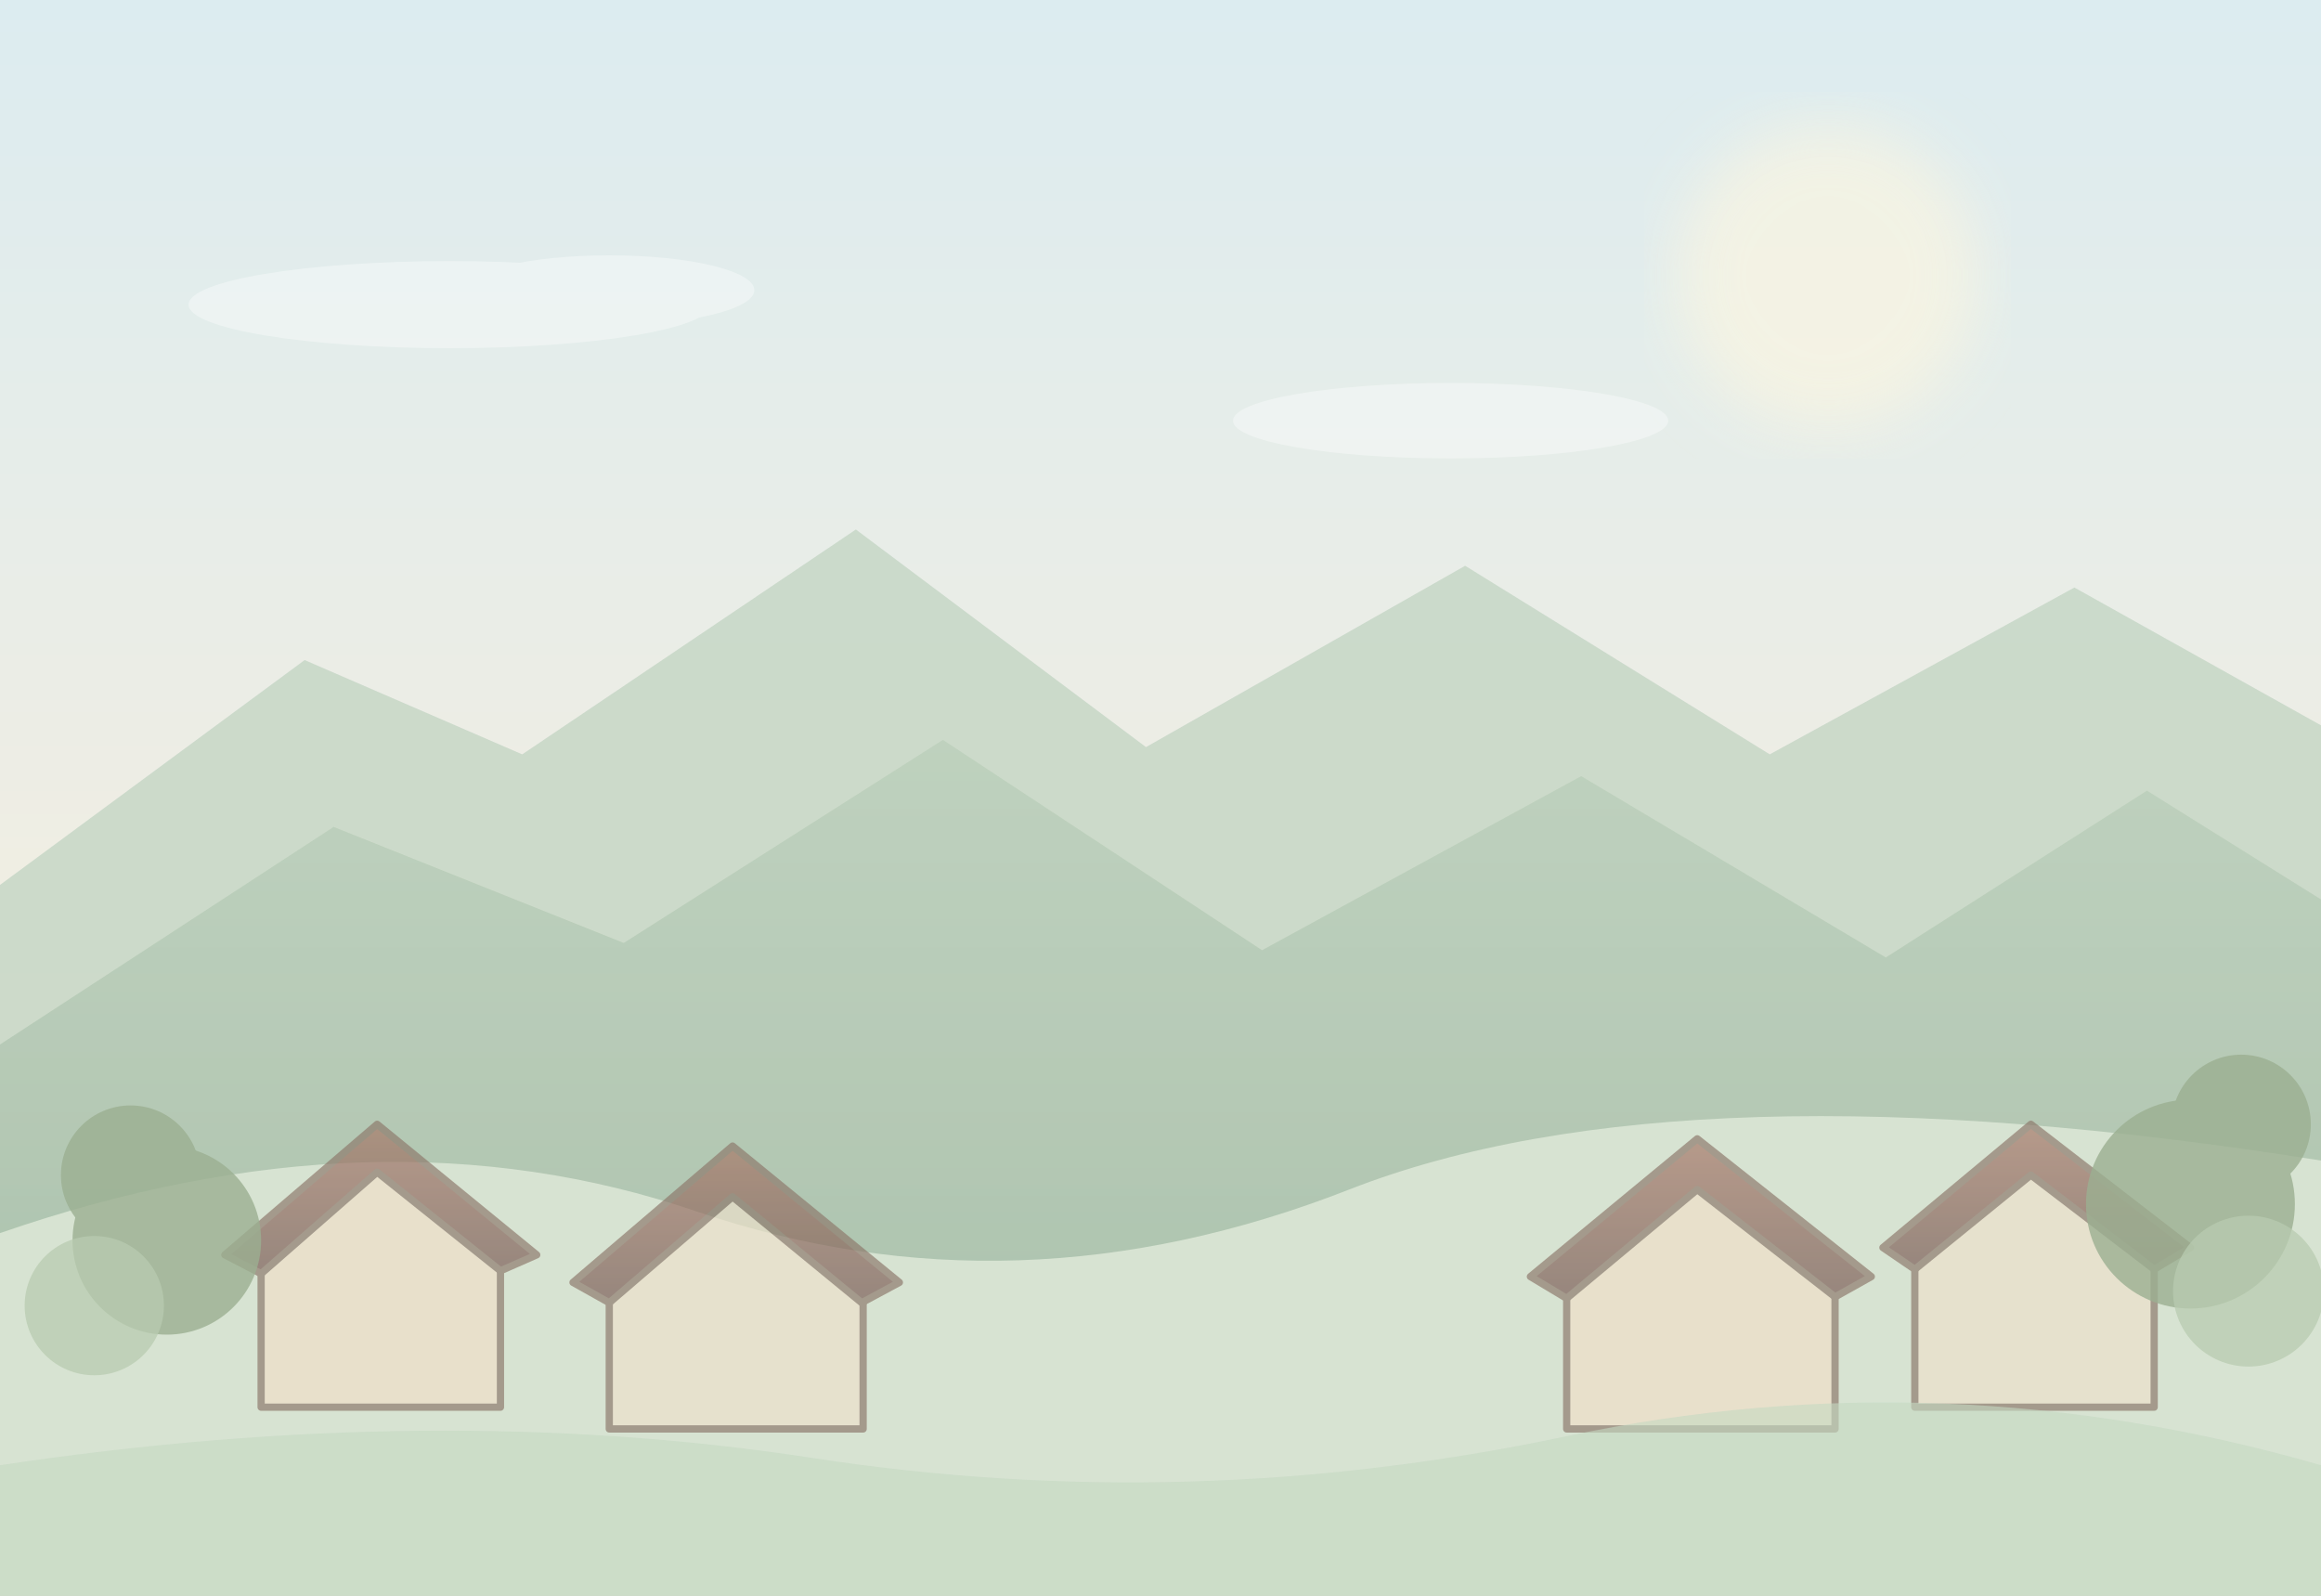
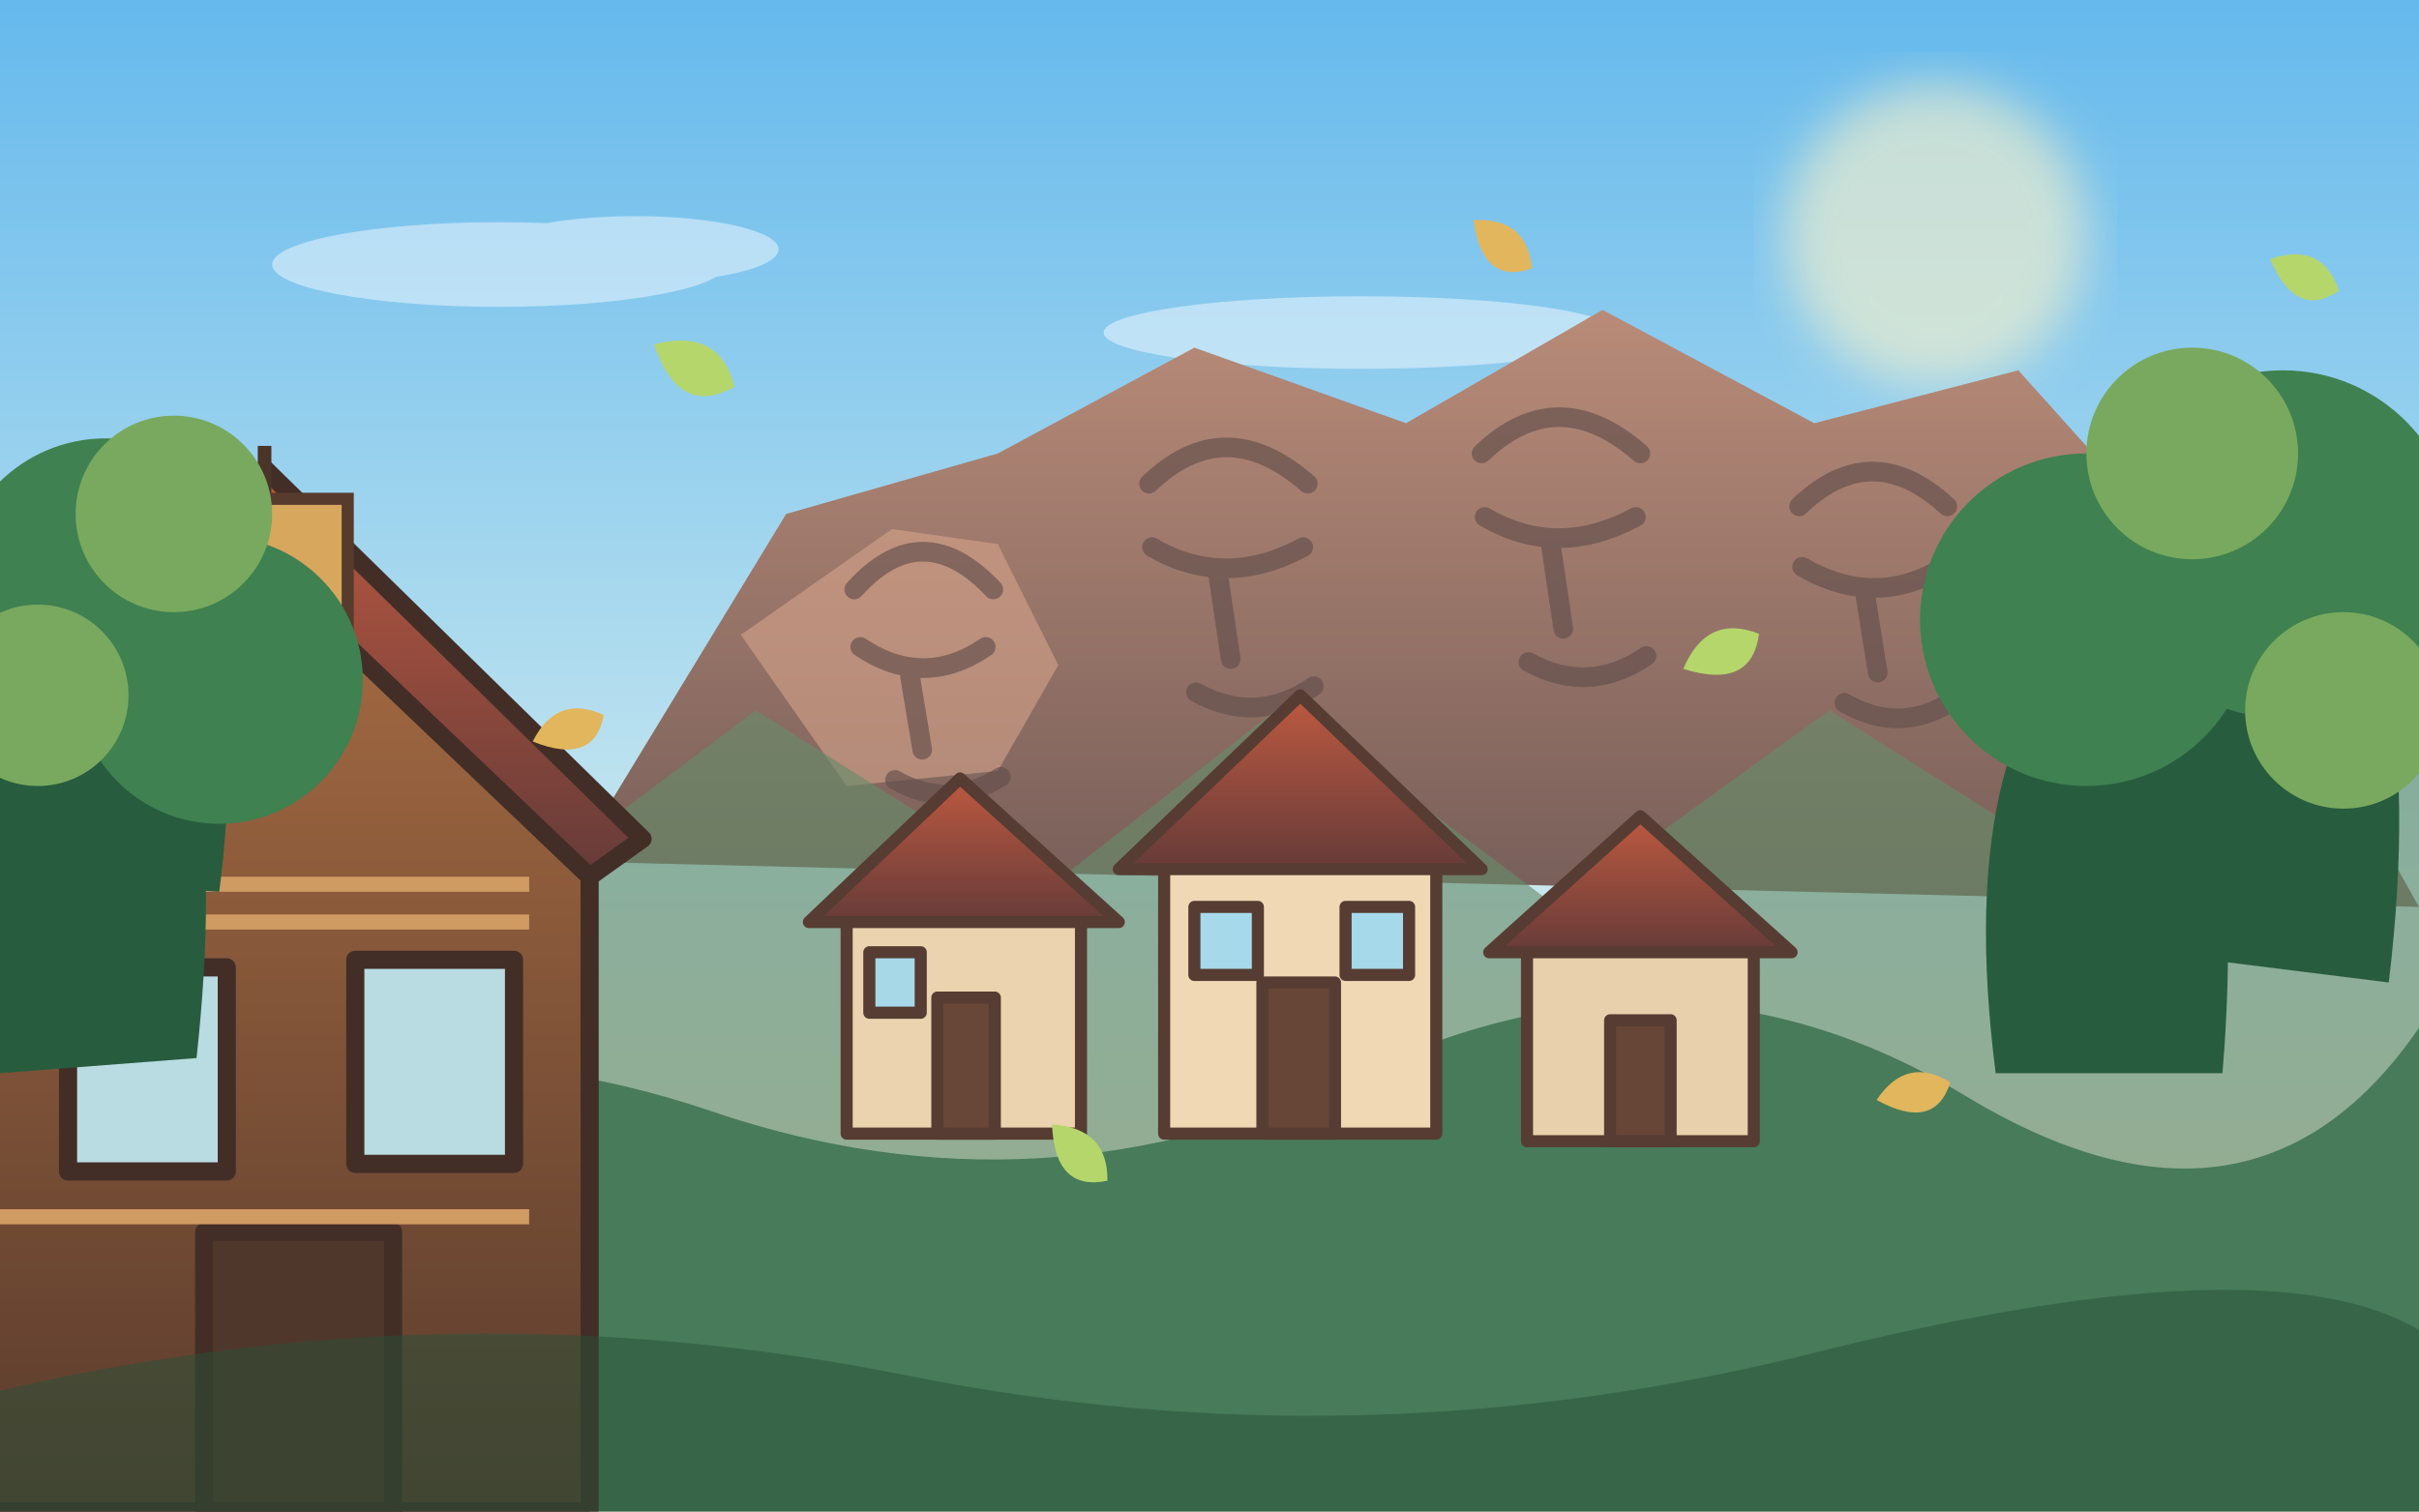
- <svg xmlns="http://www.w3.org/2000/svg" viewBox="0 0 1600 1100" preserveAspectRatio="xMidYMid slice">
+ <svg xmlns="http://www.w3.org/2000/svg" viewBox="0 0 1600 1000" preserveAspectRatio="xMidYMid slice">
  <defs>
    <linearGradient id="sky" x2="0" y2="1">
-       <stop stop-color="#dcecf0" />
-       <stop offset=".68" stop-color="#f4eee0" />
-       <stop offset="1" stop-color="#e7eddf" />
+       <stop stop-color="#65b9ed" />
+       <stop offset=".58" stop-color="#c7e7ef" />
+       <stop offset="1" stop-color="#f6d9b4" />
    </linearGradient>
-     <linearGradient id="hill" x2="0" y2="1">
-       <stop stop-color="#b8cdb7" />
-       <stop offset="1" stop-color="#91ae98" />
+     <linearGradient id="mount" x2="0" y2="1">
+       <stop stop-color="#b98b78" />
+       <stop offset="1" stop-color="#765e59" />
+     </linearGradient>
+     <linearGradient id="wood" x2="0" y2="1">
+       <stop stop-color="#a96d43" />
+       <stop offset="1" stop-color="#593b2d" />
    </linearGradient>
    <linearGradient id="roof" x2="0" y2="1">
-       <stop stop-color="#a87868" />
-       <stop offset="1" stop-color="#795b55" />
+       <stop stop-color="#bd5940" />
+       <stop offset="1" stop-color="#663b39" />
    </linearGradient>
-     <filter id="blur">
-       <feGaussianBlur stdDeviation="20" />
+     <filter id="soft">
+       <feGaussianBlur stdDeviation="16" />
    </filter>
  </defs>
-   <rect width="1600" height="1100" fill="url(#sky)" />
-   <circle cx="1260" cy="190" r="105" fill="#fff7df" opacity=".58" filter="url(#blur)" />
-   <g fill="#fff" opacity=".36">
-     <ellipse cx="310" cy="210" rx="180" ry="30" />
-     <ellipse cx="420" cy="200" rx="100" ry="24" />
-     <ellipse cx="1000" cy="290" rx="150" ry="26" />
+   <rect width="1600" height="1000" fill="url(#sky)" />
+   <circle cx="1280" cy="155" r="100" fill="#fff4c9" opacity=".6" filter="url(#soft)" />
+   <g fill="#fff" opacity=".45">
+     <ellipse cx="330" cy="175" rx="150" ry="28" />
+     <ellipse cx="420" cy="165" rx="95" ry="22" />
+     <ellipse cx="900" cy="220" rx="170" ry="24" />
  </g>
-   <path d="M0 610 210 455 360 520 590 365 790 515 1010 390 1220 520 1430 405 1600 500V1100H0Z" fill="#c4d5c5" opacity=".82" />
-   <path d="M0 720 230 570 430 650 650 510 870 655 1090 535 1300 660 1480 545 1600 620V1100H0Z" fill="url(#hill)" opacity=".65" />
-   <path d="M0 850Q260 760 480 835T930 820T1600 800V1100H0Z" fill="#d7e3d2" />
-   <g opacity=".68" stroke="#8d786b" stroke-width="5" stroke-linejoin="round">
-     <path d="M180 860 260 790 345 860V970H180Z" fill="#f0dfc8" />
-     <path d="M155 865 260 775 370 865 345 876 260 808 180 878Z" fill="url(#roof)" />
-     <path d="M420 880 505 805 595 880V985H420Z" fill="#eee0ca" />
-     <path d="M395 884 505 790 620 884 594 898 505 825 420 898Z" fill="url(#roof)" />
-     <path d="M1080 875 1170 800 1265 875V985H1080Z" fill="#f0dfc8" />
-     <path d="M1055 880 1170 785 1290 880 1265 894 1170 820 1080 895Z" fill="url(#roof)" />
-     <path d="M1320 855 1400 790 1485 855V970H1320Z" fill="#eee0ca" />
-     <path d="M1298 860 1400 775 1510 860 1485 875 1400 810 1320 875Z" fill="url(#roof)" />
+   <path d="M380 570 520 340 660 300 790 230 930 280 1060 205 1200 280 1335 245 1510 440 1600 600Z" fill="url(#mount)" />
+   <path d="M490 420 590 350 660 360 700 440 660 510 560 520Z" fill="#d5a48b" opacity=".6" />
+   <g fill="none" stroke="#624e4c" stroke-width="13" stroke-linecap="round" opacity=".65">
+     <path d="M565 390q45-50 92 0m-88 38q42 28 83 0m-50 20 8 48m-18 20q35 20 70-2" />
+     <path d="M760 320q50-48 105 0m-103 42q48 28 100 0m-56 20 8 54m-23 22q40 22 78-4" />
+     <path d="M980 300q50-48 105 0m-103 42q48 28 100 0m-56 20 8 54m-23 22q40 22 78-4" />
+     <path d="M1190 335q48-46 98 0m-96 40q48 28 94 0m-52 20 8 50m-22 20q38 22 74-3" />
  </g>
-   <g fill="#9baf91" opacity=".8">
-     <circle cx="115" cy="855" r="65" />
-     <circle cx="90" cy="810" r="48" />
-     <circle cx="1510" cy="830" r="72" />
-     <circle cx="1545" cy="775" r="48" />
+   <path d="M0 640 180 520 340 590 500 470 690 590 850 465 1030 600 1210 470 1400 590 1600 470V1000H0Z" fill="#668d6b" opacity=".62" />
+   <path d="M0 760Q250 660 470 735T900 710T1300 725T1600 680V1000H0Z" fill="#477b59" />
+   <g stroke="#563c32" stroke-width="8" stroke-linejoin="round">
+     <g>
+       <path d="M560 600h155v150H560z" fill="#ead3ae" />
+       <path d="m535 610 100-95 105 95Z" fill="url(#roof)" />
+       <rect x="620" y="660" width="38" height="90" fill="#684738" />
+       <rect x="575" y="630" width="34" height="40" fill="#a7d8e8" />
+     </g>
+     <g>
+       <path d="M770 565h180v185H770z" fill="#f0d8b5" />
+       <path d="m740 575 120-115 120 115Z" fill="url(#roof)" />
+       <rect x="835" y="650" width="48" height="100" fill="#674638" />
+       <rect x="790" y="600" width="42" height="45" fill="#a6d9e9" />
+       <rect x="890" y="600" width="42" height="45" fill="#a6d9e9" />
+     </g>
+     <g>
+       <path d="M1010 620h150v135h-150z" fill="#e8d0ad" />
+       <path d="m985 630 100-90 100 90Z" fill="url(#roof)" />
+       <rect x="1065" y="675" width="40" height="80" fill="#674638" />
+     </g>
  </g>
-   <g fill="#b8cbb0" opacity=".75">
-     <circle cx="65" cy="900" r="48" />
-     <circle cx="1550" cy="890" r="52" />
+   <g stroke="#422e27" stroke-width="12" stroke-linejoin="round">
+     <path d="M-45 540 175 355 390 540V1000H-45Z" fill="url(#wood)" />
+     <path d="m-75 555 250-245 250 245-35 25-215-205L-40 580Z" fill="url(#roof)" />
+     <path d="M45 640h105v135H45z" fill="#b8dce2" />
+     <path d="M235 635h105v135H235z" fill="#b8dce2" />
+     <path d="M135 815h125v185H135z" fill="#50372b" />
+     <path d="M-5 585h355M-5 610h355M-5 805h355" fill="none" stroke="#d09a63" stroke-width="10" />
  </g>
-   <path d="M0 1010Q300 965 560 1005T1080 990T1600 1010V1100H0Z" fill="#c4d8c2" opacity=".6" />
+   <path d="M175 395v-100" stroke="#4b3428" stroke-width="9" />
+   <path d="M120 330h110v125H120z" fill="#d6a75d" stroke="#573b2d" stroke-width="8" />
+   <path d="M145 390q30-45 60 0" fill="none" stroke="#79513a" stroke-width="8" />
+   <g fill="#285c3e">
+     <path d="M0 710Q-30 470 80 410Q155 470 130 700Z" />
+     <path d="M0 580Q-20 390 80 335Q170 400 145 590Z" />
+     <path d="M1320 710Q1290 475 1400 400Q1490 470 1470 710Z" />
+     <path d="M1420 630Q1390 380 1510 315Q1610 400 1580 650Z" />
+   </g>
+   <g fill="#3f8150">
+     <circle cx="70" cy="390" r="100" />
+     <circle cx="145" cy="450" r="95" />
+     <circle cx="1380" cy="410" r="110" />
+     <circle cx="1510" cy="360" r="115" />
+   </g>
+   <g fill="#78a95e">
+     <circle cx="25" cy="460" r="60" />
+     <circle cx="115" cy="340" r="65" />
+     <circle cx="1450" cy="300" r="70" />
+     <circle cx="1550" cy="470" r="65" />
+   </g>
+   <g fill="#b5d66b">
+     <path d="M430 240q35-28 60 4-25 34-60-4Z" transform="rotate(24 460 240)" />
+     <path d="M1110 430q32-24 55 5-23 30-55-5Z" transform="rotate(-30 1135 430)" />
+     <path d="M690 760q30-22 52 5-22 28-52-5Z" transform="rotate(40 715 760)" />
+     <path d="M1500 180q28-23 50 4-20 28-50-4Z" transform="rotate(20 1525 180)" />
+   </g>
+   <g fill="#e1b65d">
+     <path d="M350 480q28-22 50 4-20 28-50-4Z" transform="rotate(-25 375 480)" />
+     <path d="M970 160q28-22 50 4-20 28-50-4Z" transform="rotate(35 995 160)" />
+     <path d="M1240 720q28-22 50 4-20 28-50-4Z" transform="rotate(-18 1265 720)" />
+   </g>
+   <path d="M0 920Q300 850 600 910T1200 895T1600 880V1000H0Z" fill="#284f38" opacity=".5" />
</svg>
